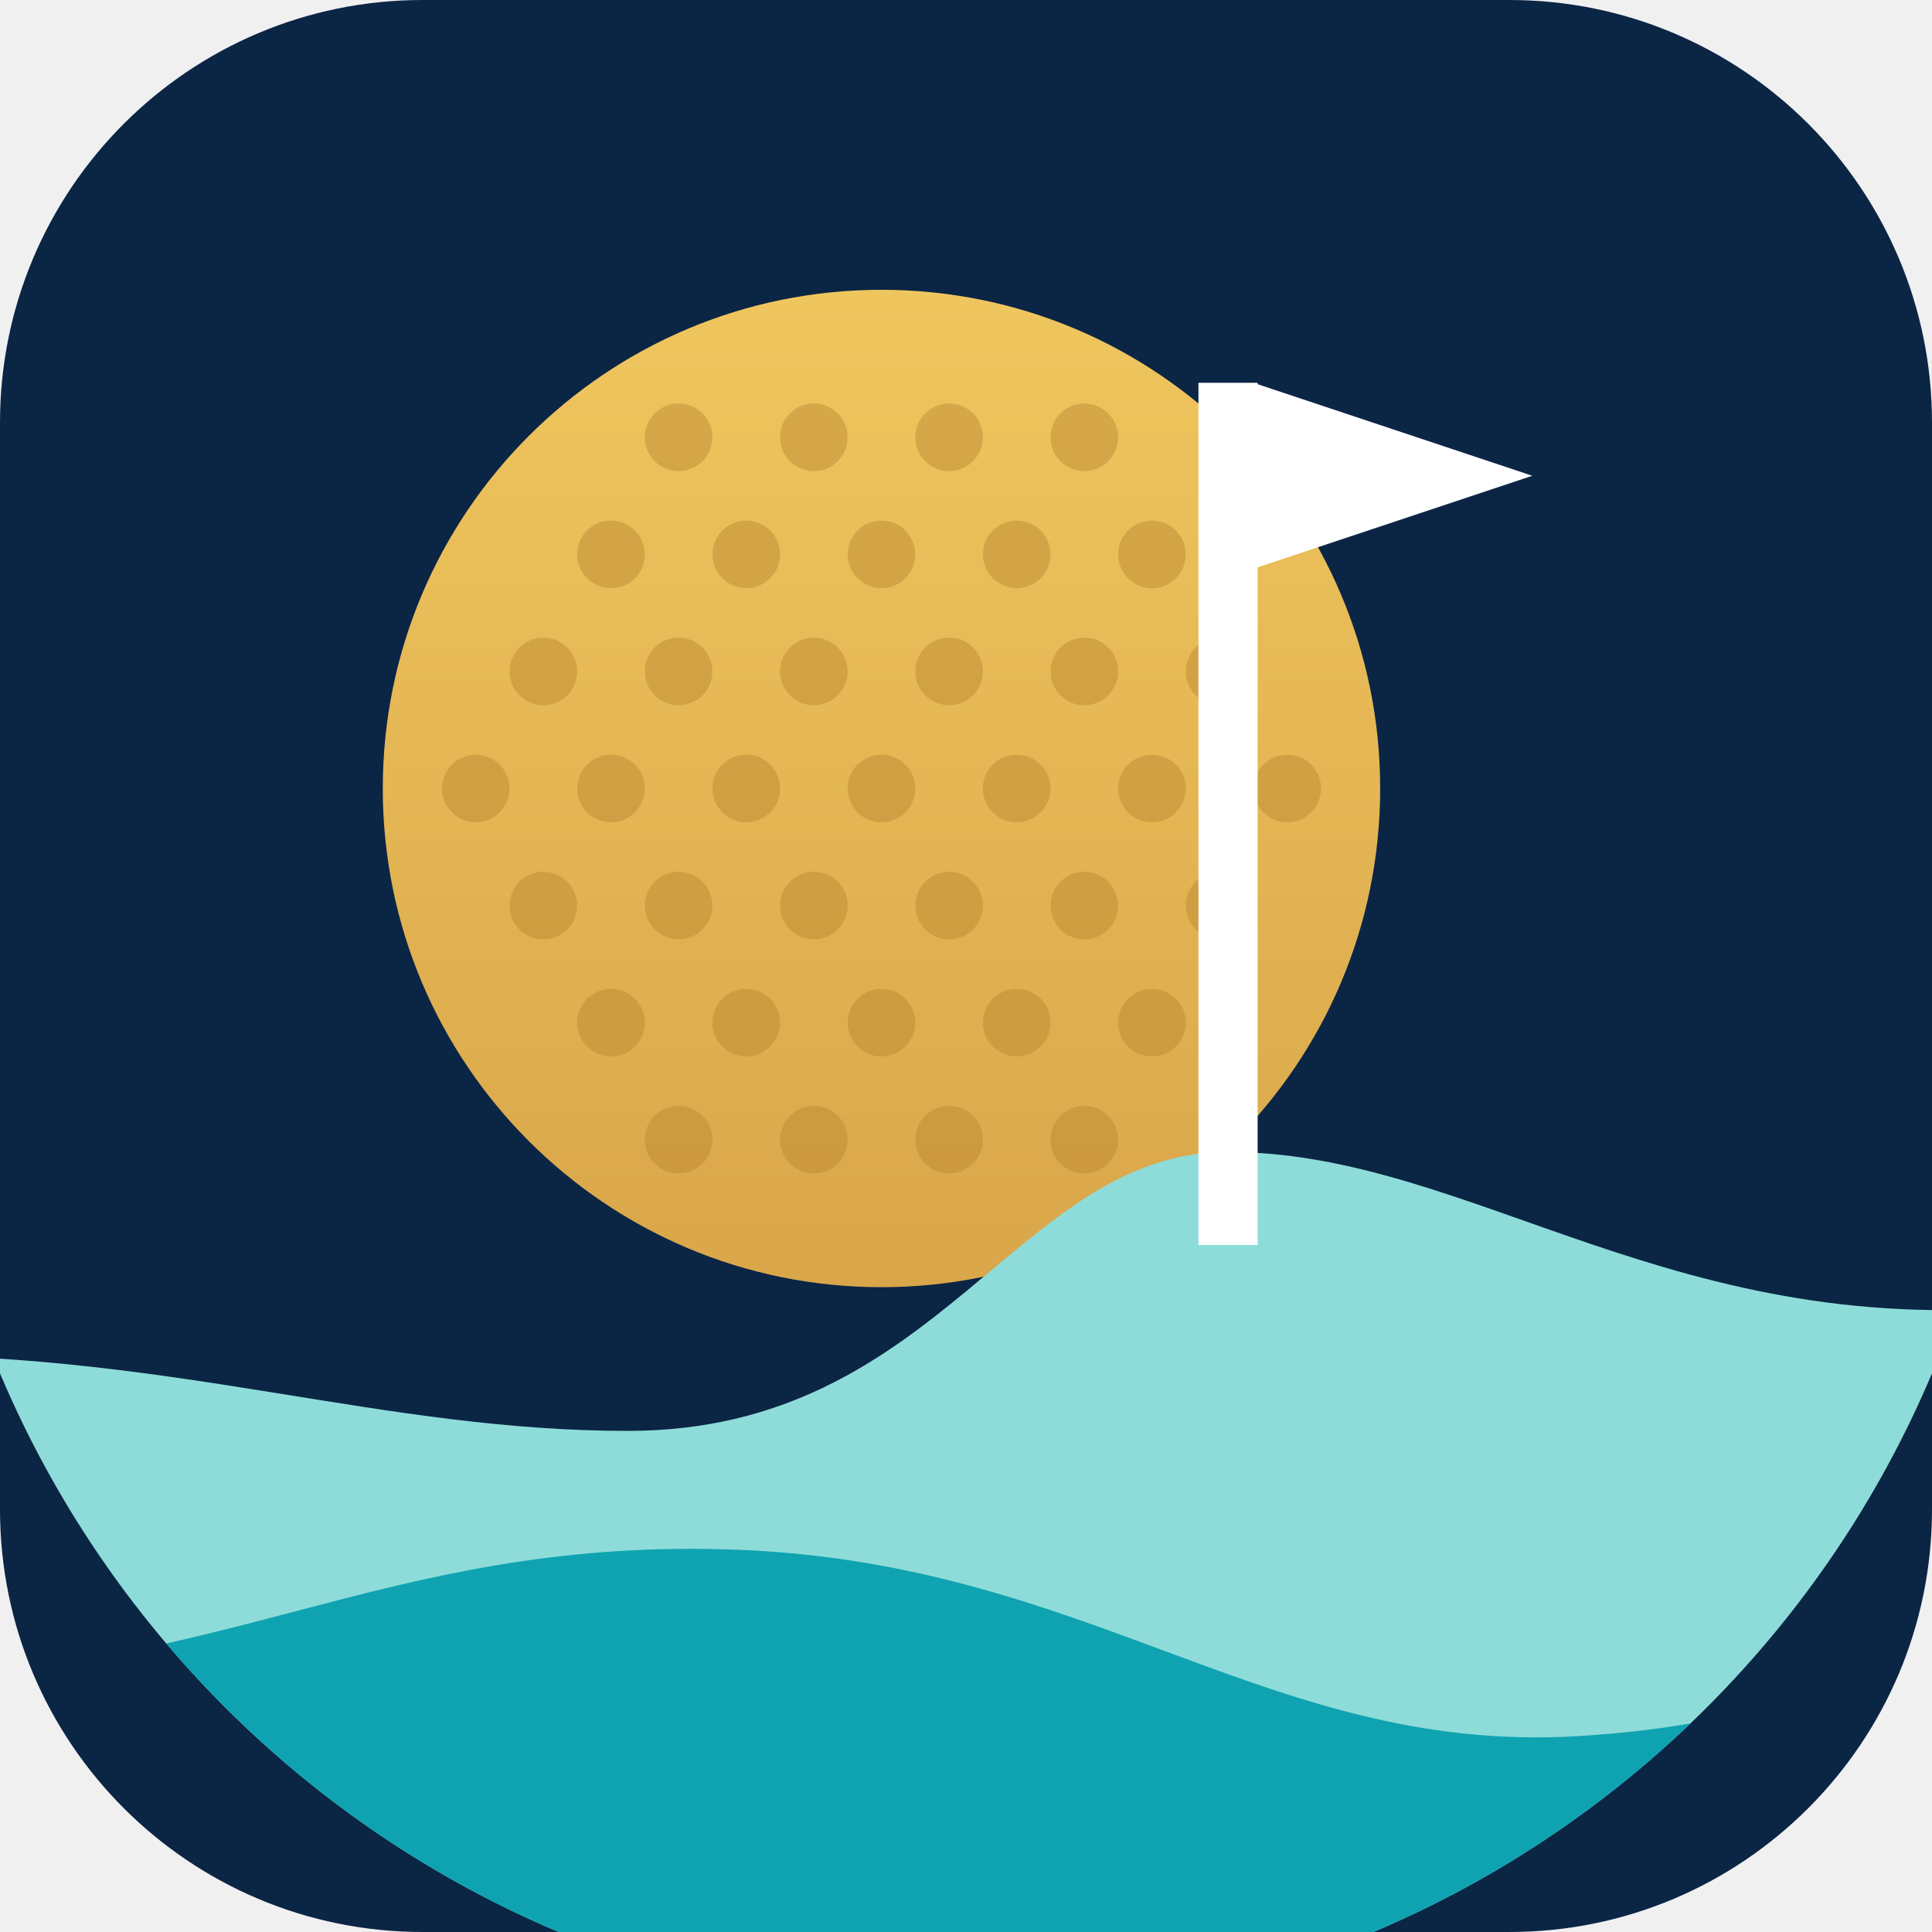
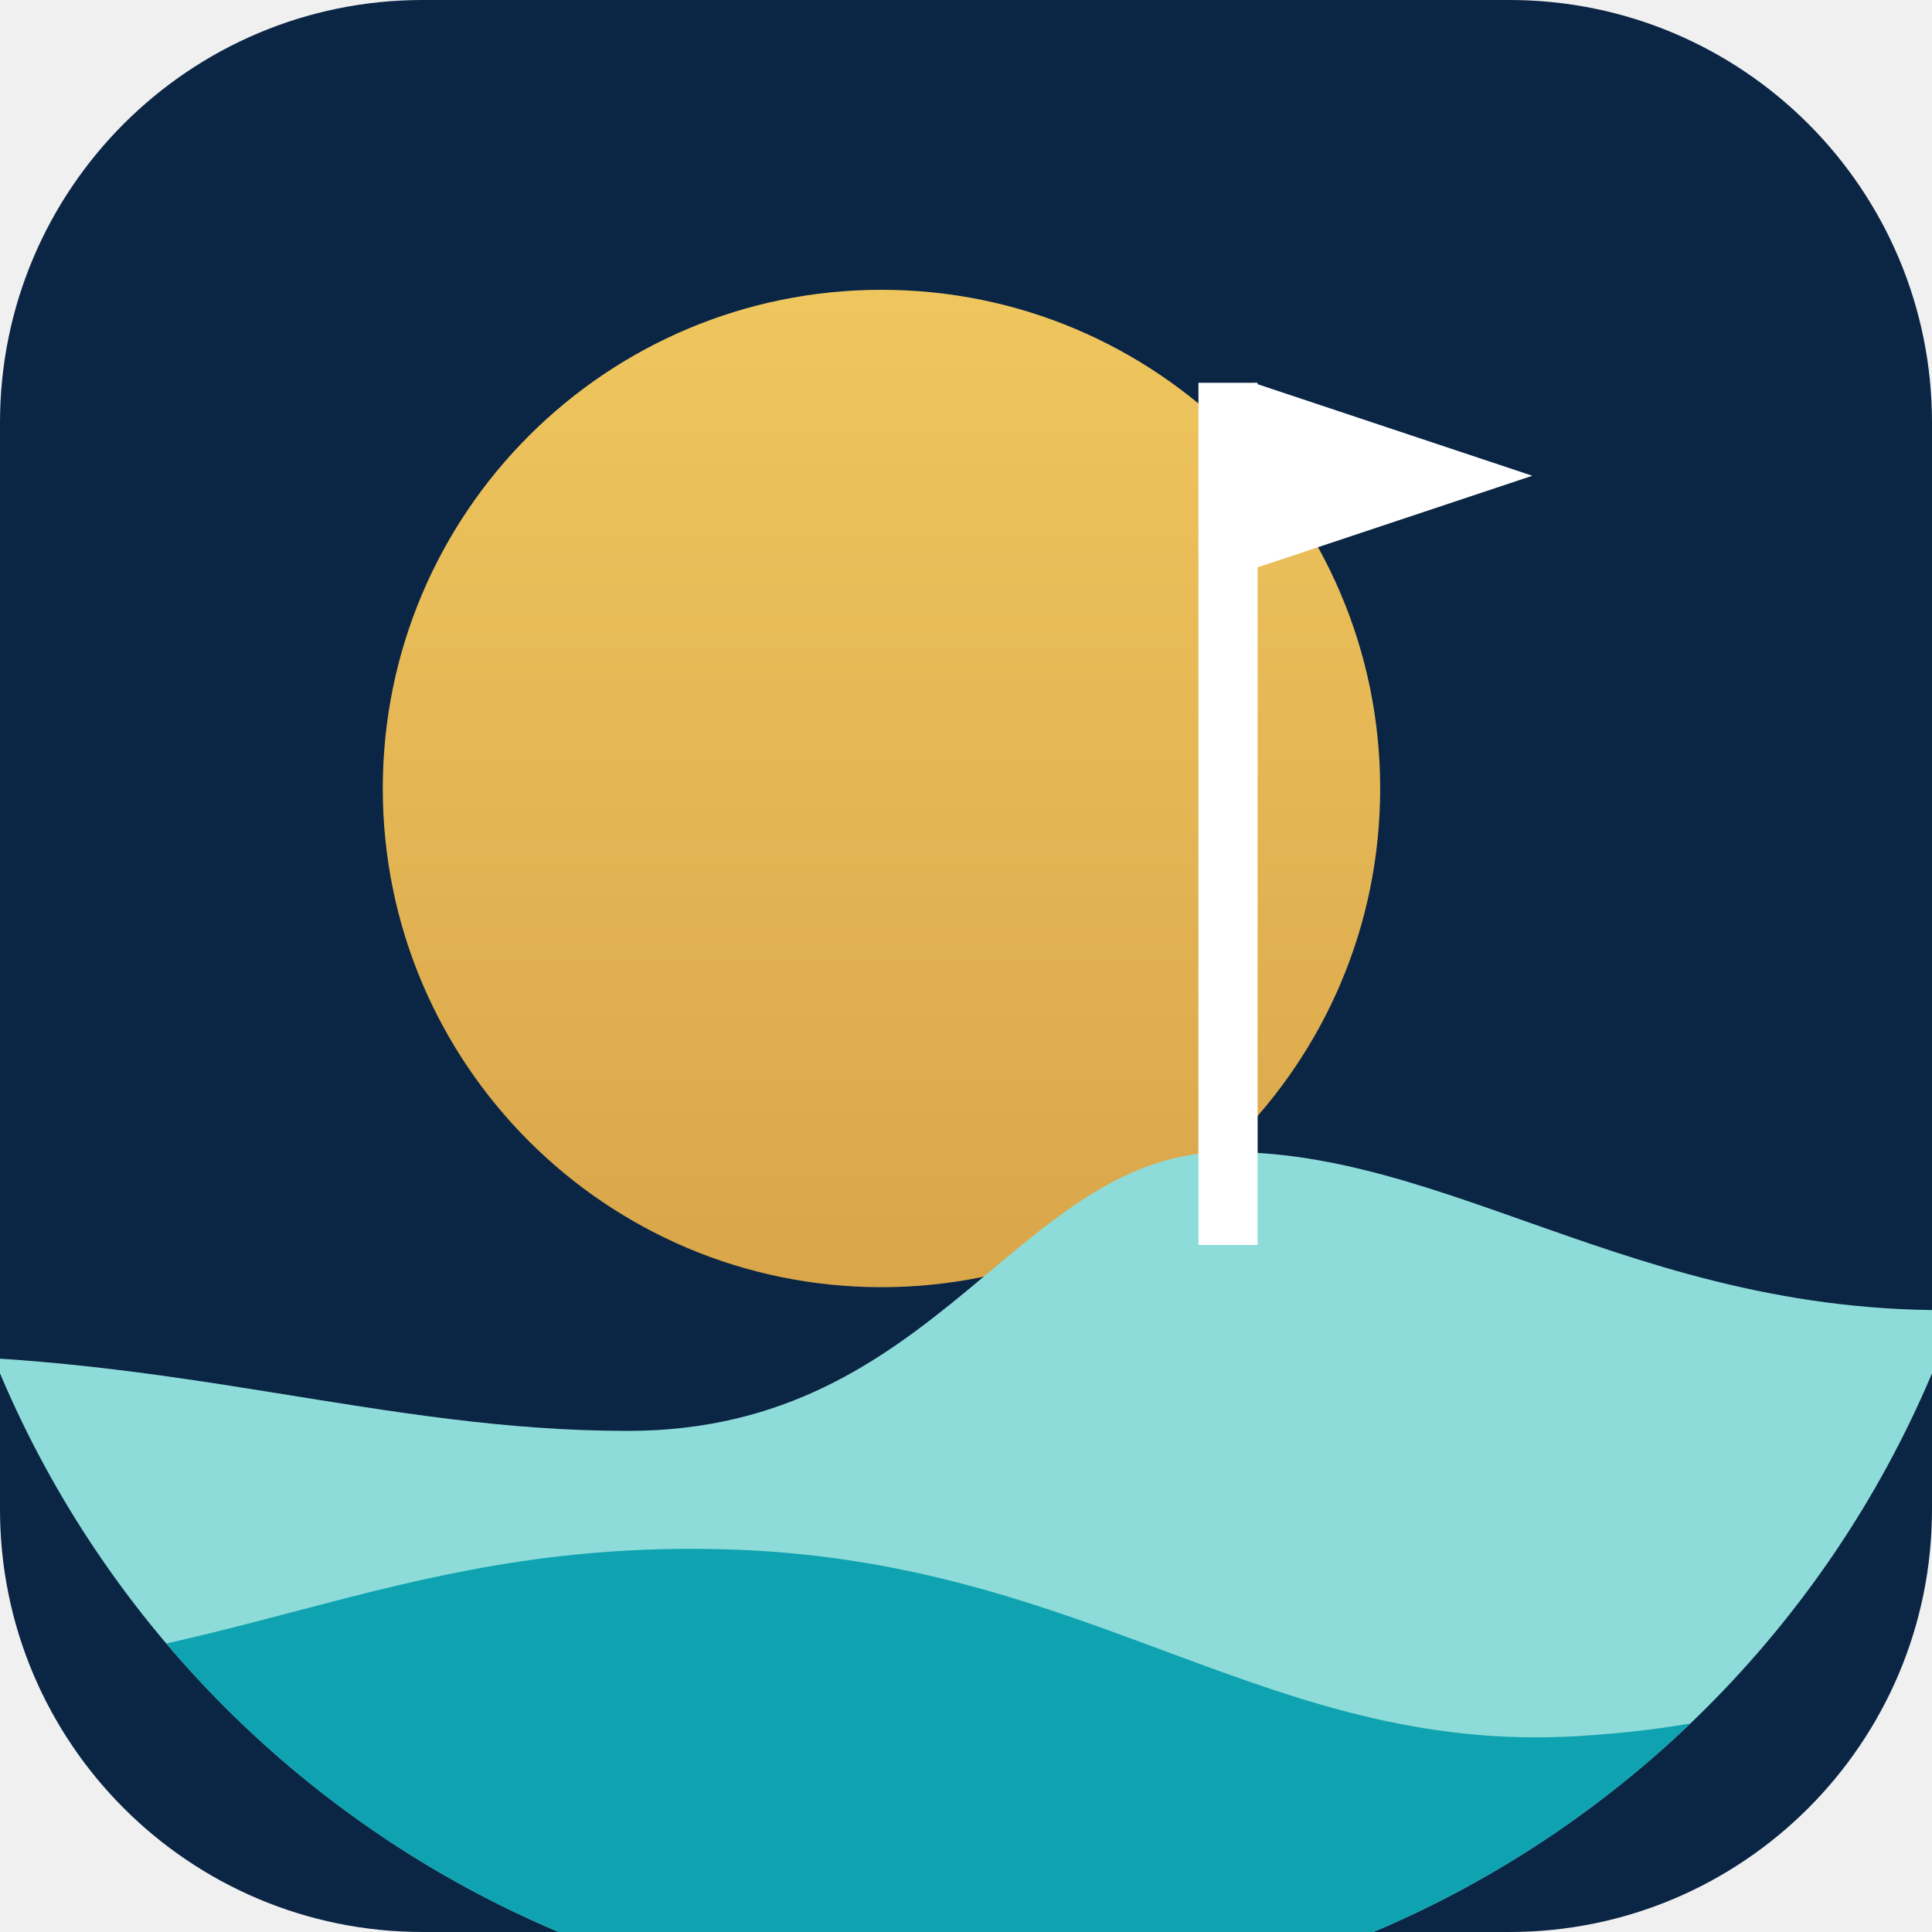
<svg xmlns="http://www.w3.org/2000/svg" viewBox="0 0 512 512" width="512" height="512" role="img" aria-labelledby="t">
  <defs>
    <clipPath id="aid-sq">
      <rect width="512" height="512" rx="112" />
    </clipPath>
  </defs>
  <g clip-path="url(#aid-sq)">
    <rect width="512" height="512" fill="#0B2545" />
    <g transform="translate(256 256) scale(1.12) translate(-256 -256)">
      <defs>
        <linearGradient id="aid-sun" x1="0" y1="0" x2="0" y2="1">
          <stop offset="0" stop-color="#EFC65E" />
          <stop offset="1" stop-color="#D9A64A" />
        </linearGradient>
        <clipPath id="aid-badge">
          <circle cx="256" cy="256" r="248" />
        </clipPath>
      </defs>
      <g clip-path="url(#aid-badge)">
        <circle cx="236" cy="214" r="118" fill="url(#aid-sun)" />
-         <g fill="#B8862E" opacity="0.45">
-           <circle cx="188.0" cy="130.9" r="8" />
-           <circle cx="220.0" cy="130.9" r="8" />
-           <circle cx="252.0" cy="130.9" r="8" />
-           <circle cx="284.0" cy="130.9" r="8" />
-           <circle cx="172.0" cy="158.6" r="8" />
-           <circle cx="204.0" cy="158.6" r="8" />
-           <circle cx="236.0" cy="158.6" r="8" />
-           <circle cx="268.0" cy="158.6" r="8" />
-           <circle cx="300.0" cy="158.6" r="8" />
-           <circle cx="156.0" cy="186.3" r="8" />
-           <circle cx="188.0" cy="186.3" r="8" />
-           <circle cx="220.0" cy="186.3" r="8" />
-           <circle cx="252.0" cy="186.3" r="8" />
-           <circle cx="284.0" cy="186.3" r="8" />
-           <circle cx="316.0" cy="186.3" r="8" />
-           <circle cx="140.0" cy="214.0" r="8" />
-           <circle cx="172.0" cy="214.0" r="8" />
-           <circle cx="204.0" cy="214.0" r="8" />
-           <circle cx="236.0" cy="214.0" r="8" />
-           <circle cx="268.0" cy="214.0" r="8" />
-           <circle cx="300.0" cy="214.0" r="8" />
-           <circle cx="332.0" cy="214.0" r="8" />
-           <circle cx="156.0" cy="241.7" r="8" />
-           <circle cx="188.0" cy="241.7" r="8" />
-           <circle cx="220.0" cy="241.7" r="8" />
-           <circle cx="252.0" cy="241.7" r="8" />
-           <circle cx="284.0" cy="241.7" r="8" />
-           <circle cx="316.0" cy="241.7" r="8" />
-           <circle cx="172.0" cy="269.4" r="8" />
-           <circle cx="204.0" cy="269.4" r="8" />
-           <circle cx="236.0" cy="269.4" r="8" />
-           <circle cx="268.0" cy="269.4" r="8" />
-           <circle cx="300.0" cy="269.4" r="8" />
-           <circle cx="188.0" cy="297.1" r="8" />
-           <circle cx="220.0" cy="297.1" r="8" />
-           <circle cx="252.0" cy="297.1" r="8" />
-           <circle cx="284.0" cy="297.1" r="8" />
-         </g>
        <path d="M0 348 C70 348 118 366 176 366 C250 366 268 300 318 300 C376 300 424 346 512 336 V512 H0 Z" fill="#8EDCD9" />
        <path d="M0 424 C80 424 118 392 198 394 C286 396 328 444 404 438 C462 434 490 412 512 408 V512 H0 Z" fill="#0FA3B1" />
        <path d="M311 118 H325 V322 H311 Z" fill="#FFFFFF" />
        <path d="M324 118 L390 140 L324 162 Z" fill="#FFFFFF" />
      </g>
    </g>
  </g>
</svg>
